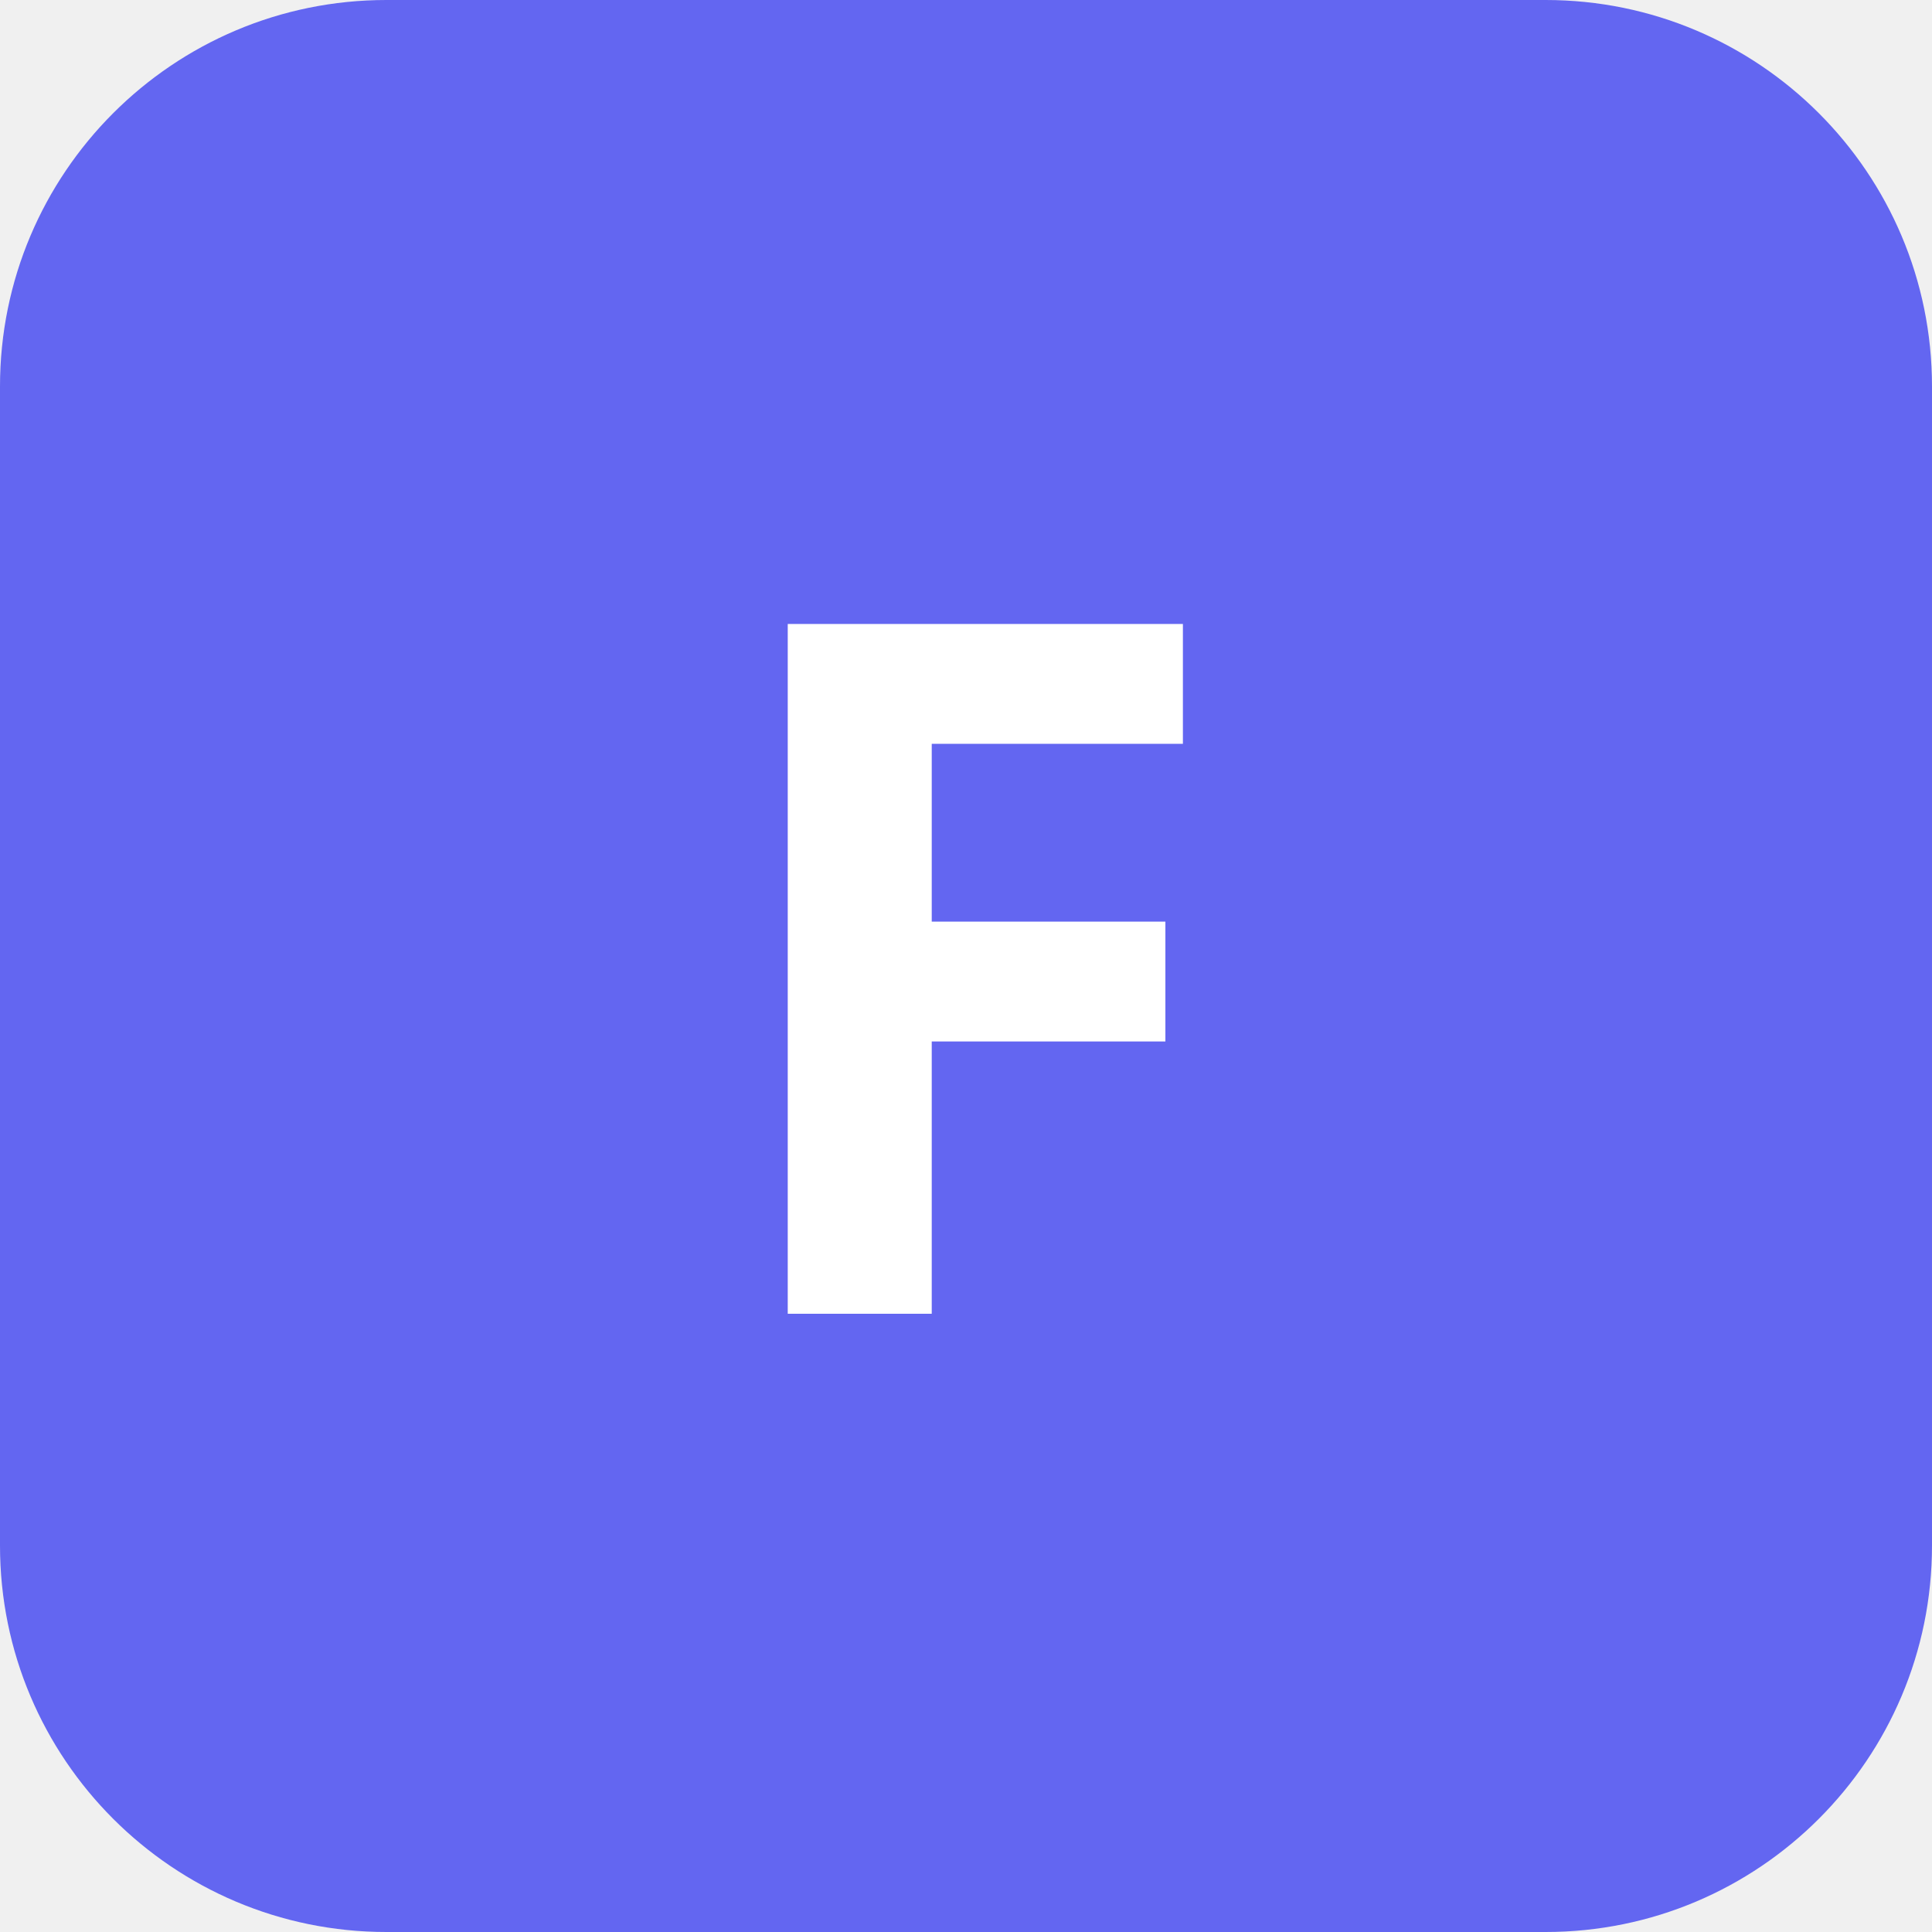
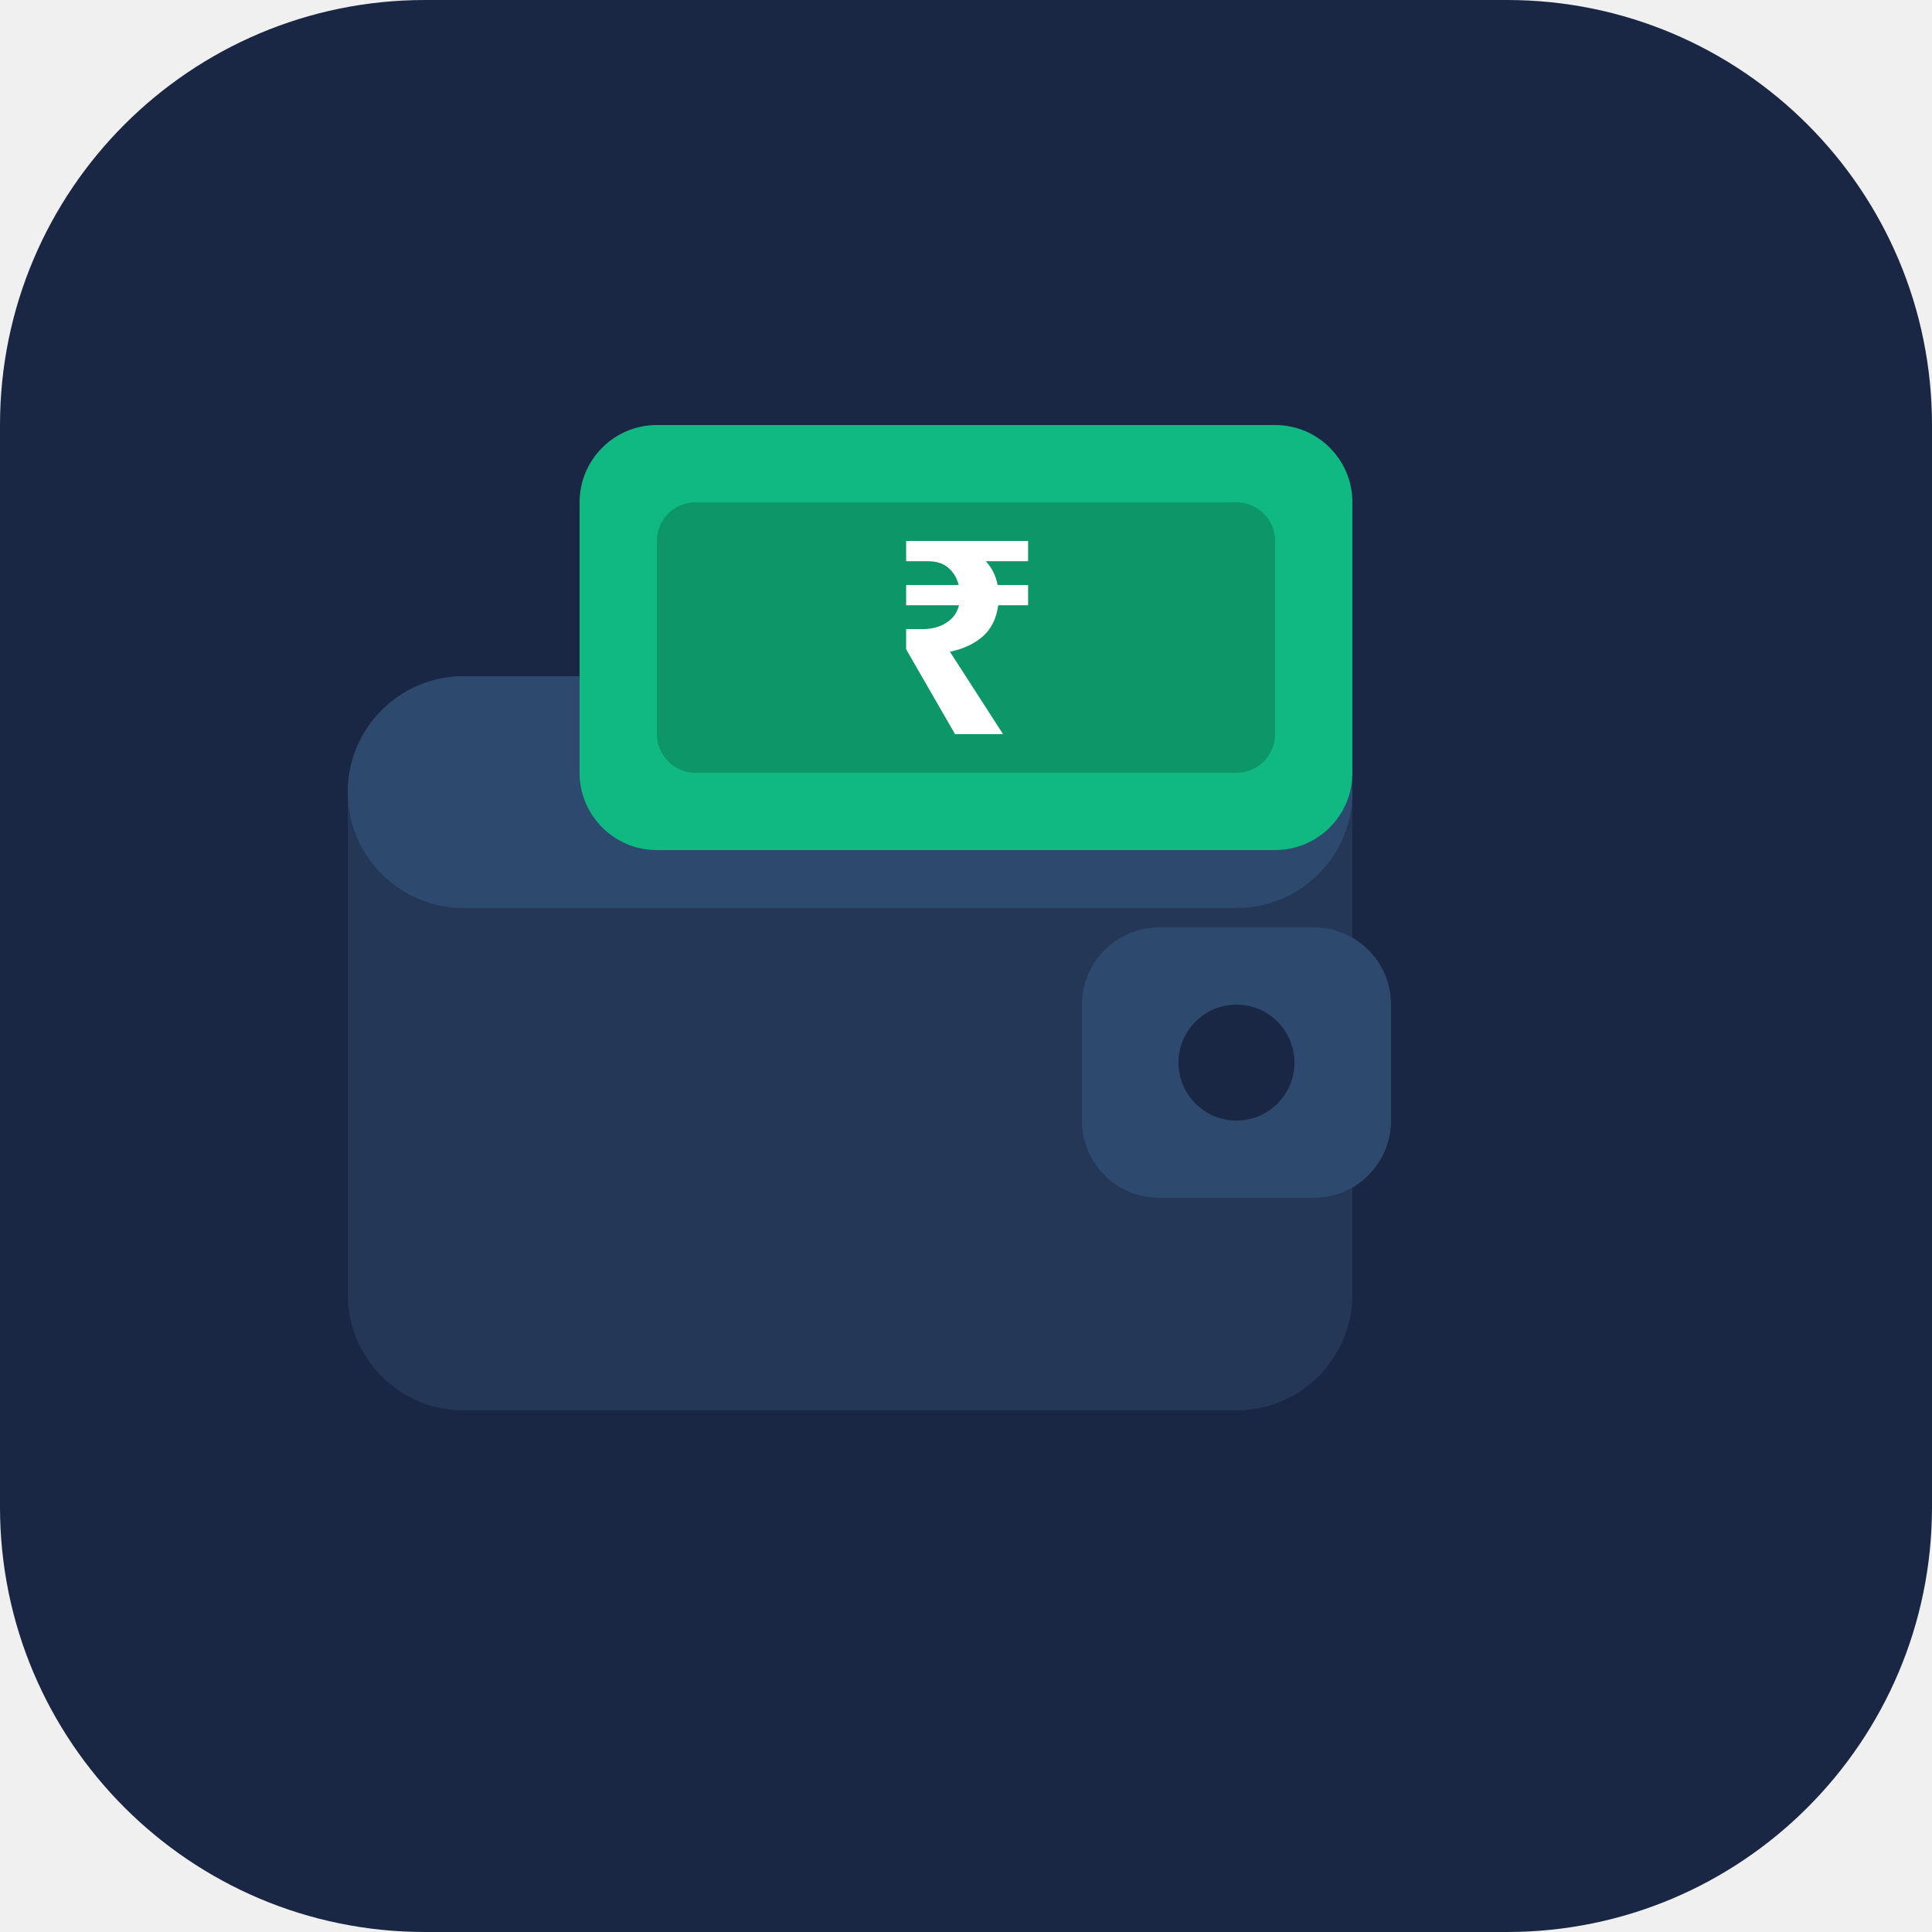
<svg xmlns="http://www.w3.org/2000/svg" viewBox="0 0 100 100">
-   <rect width="100" height="100" rx="20" fill="#6366f1" />
-   <text x="50" y="68" font-size="50" text-anchor="middle" fill="white" font-family="system-ui" font-weight="bold">F</text>
+   <rect width="100" height="100" rx="22" fill="#1a2744" />
+   <rect x="18" y="35" width="52" height="38" rx="6" fill="#243756" />
+   <rect x="18" y="35" width="52" height="12" rx="6" fill="#2d4a6e" />
+   <rect x="56" y="48" width="16" height="14" rx="4" fill="#2d4a6e" />
+   <circle cx="64" cy="55" r="3" fill="#1a2744" />
+   <rect x="30" y="22" width="40" height="22" rx="4" fill="#10b981" />
+   <rect x="34" y="26" width="32" height="14" rx="2" fill="#0d9668" />
+   <text x="50" y="38" font-size="14" text-anchor="middle" fill="white" font-family="system-ui" font-weight="bold">₹</text>
</svg>
